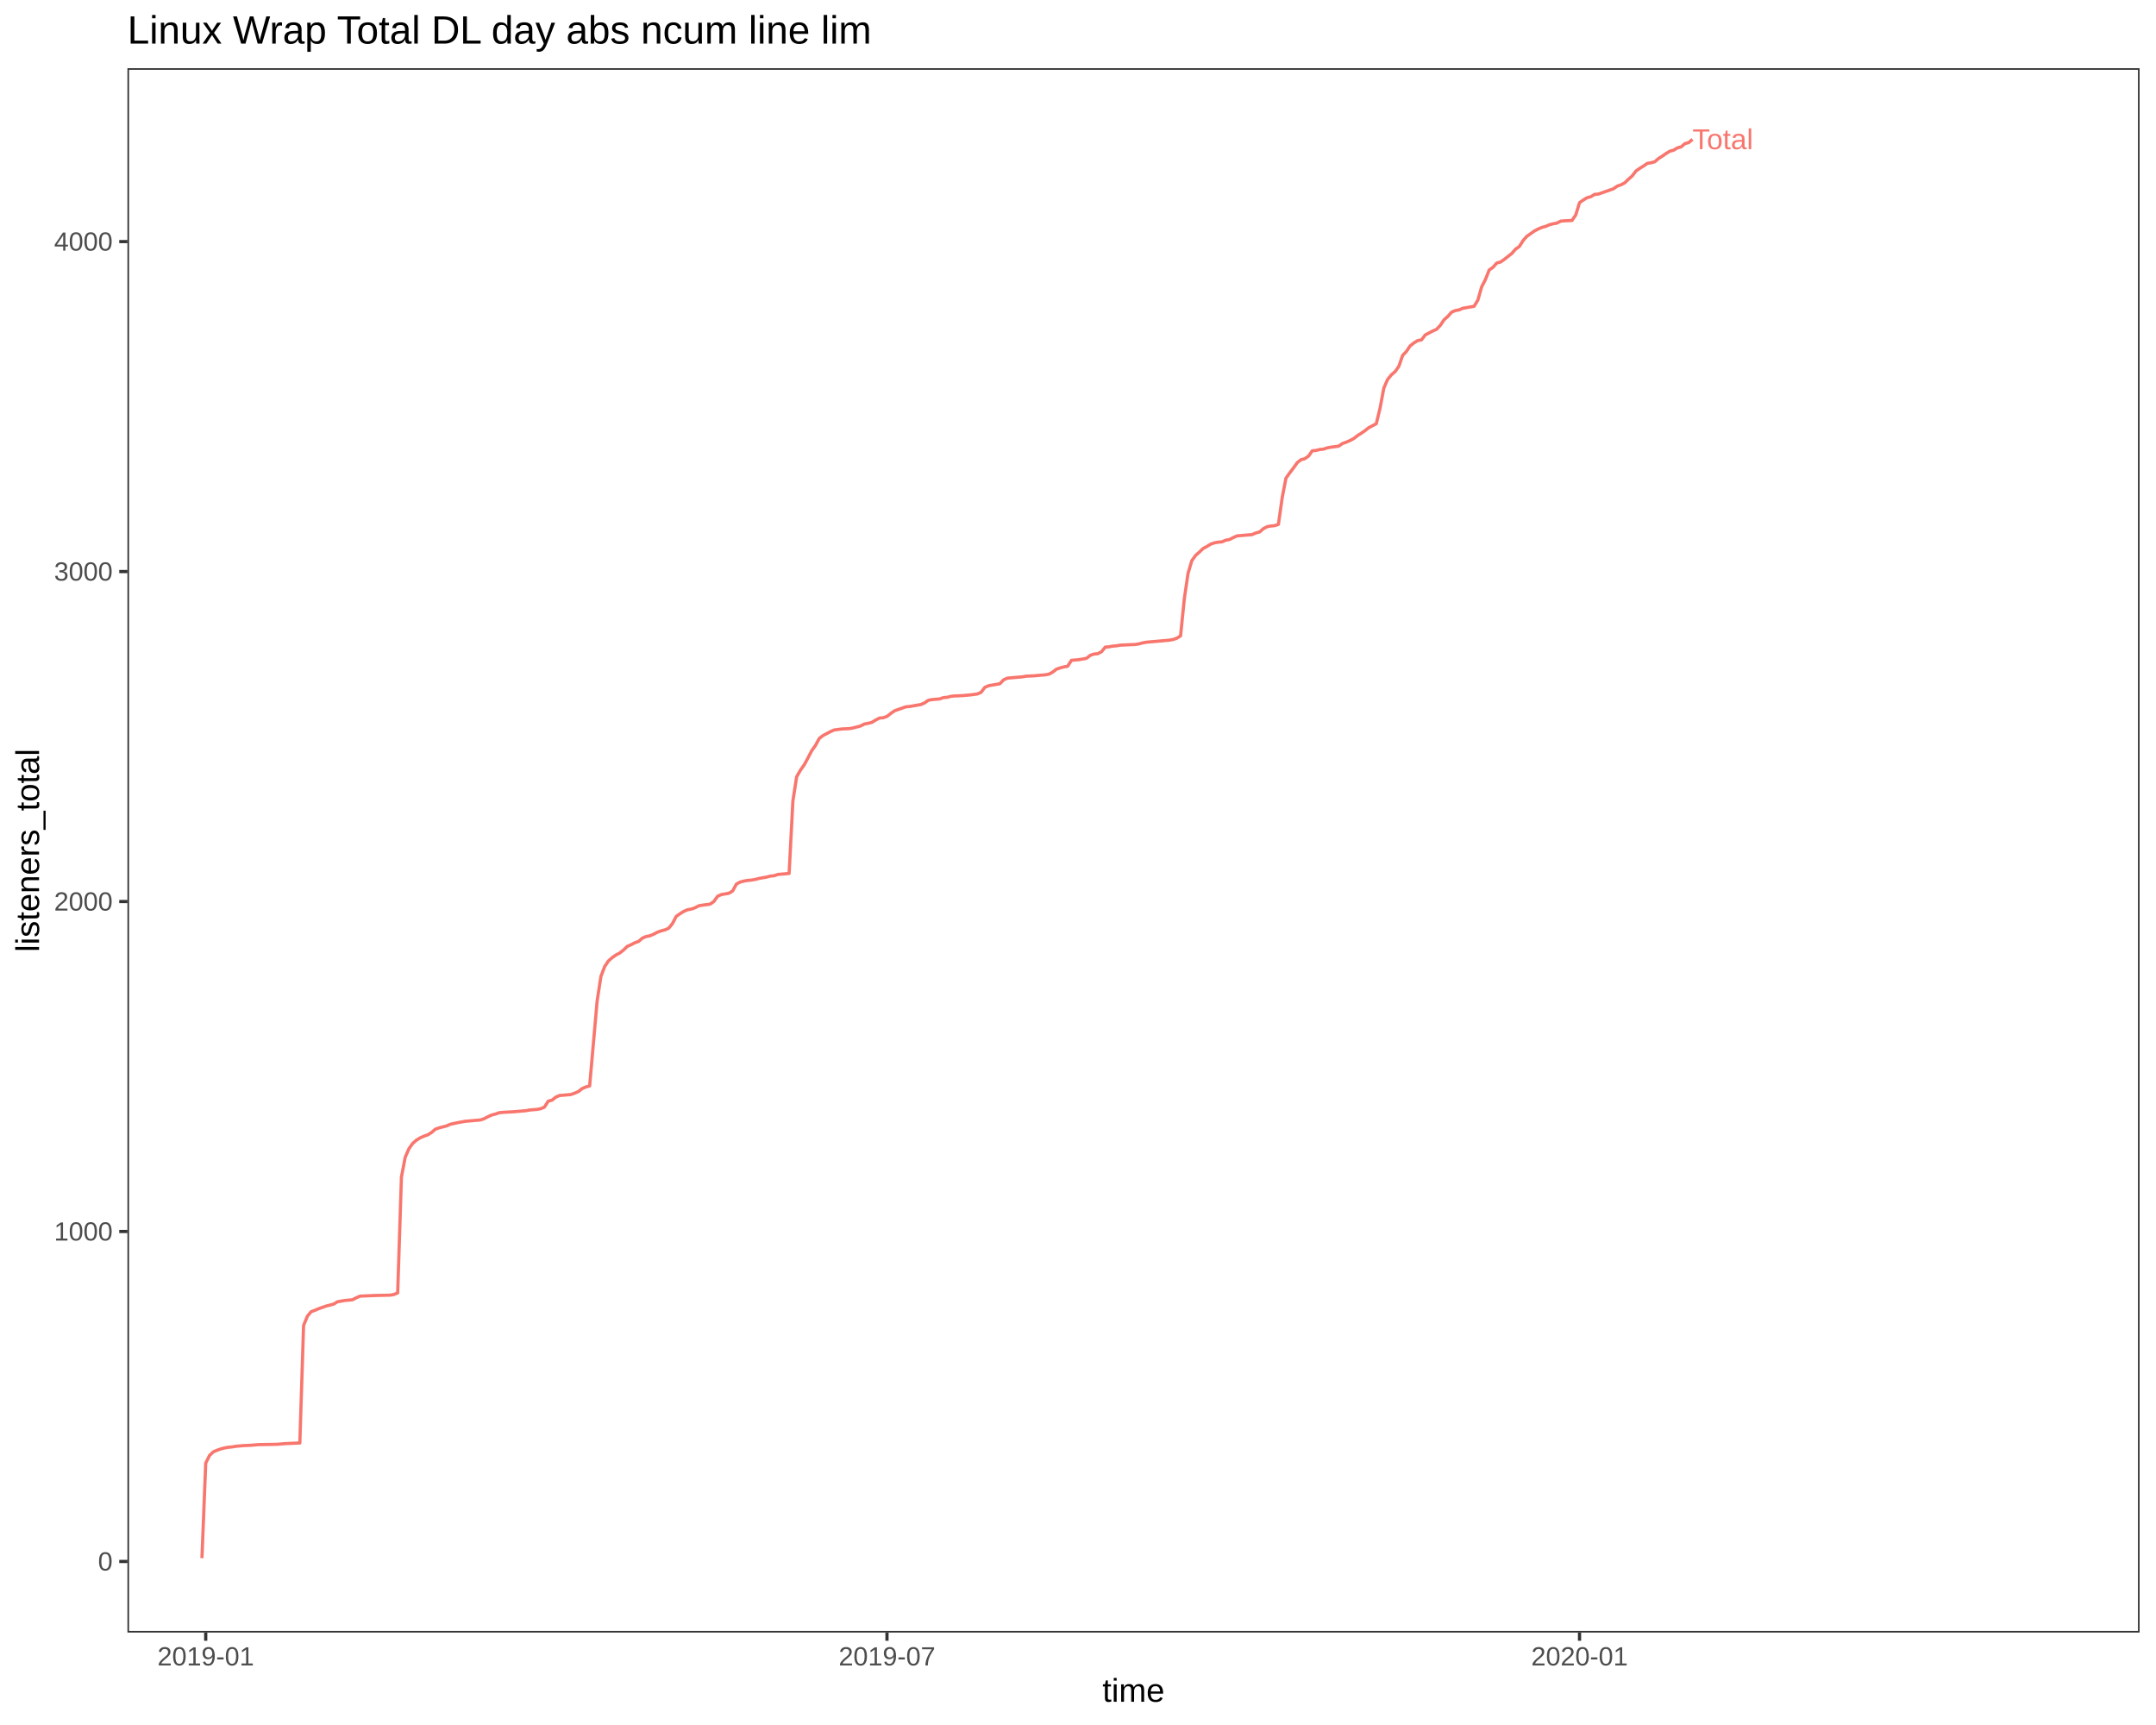
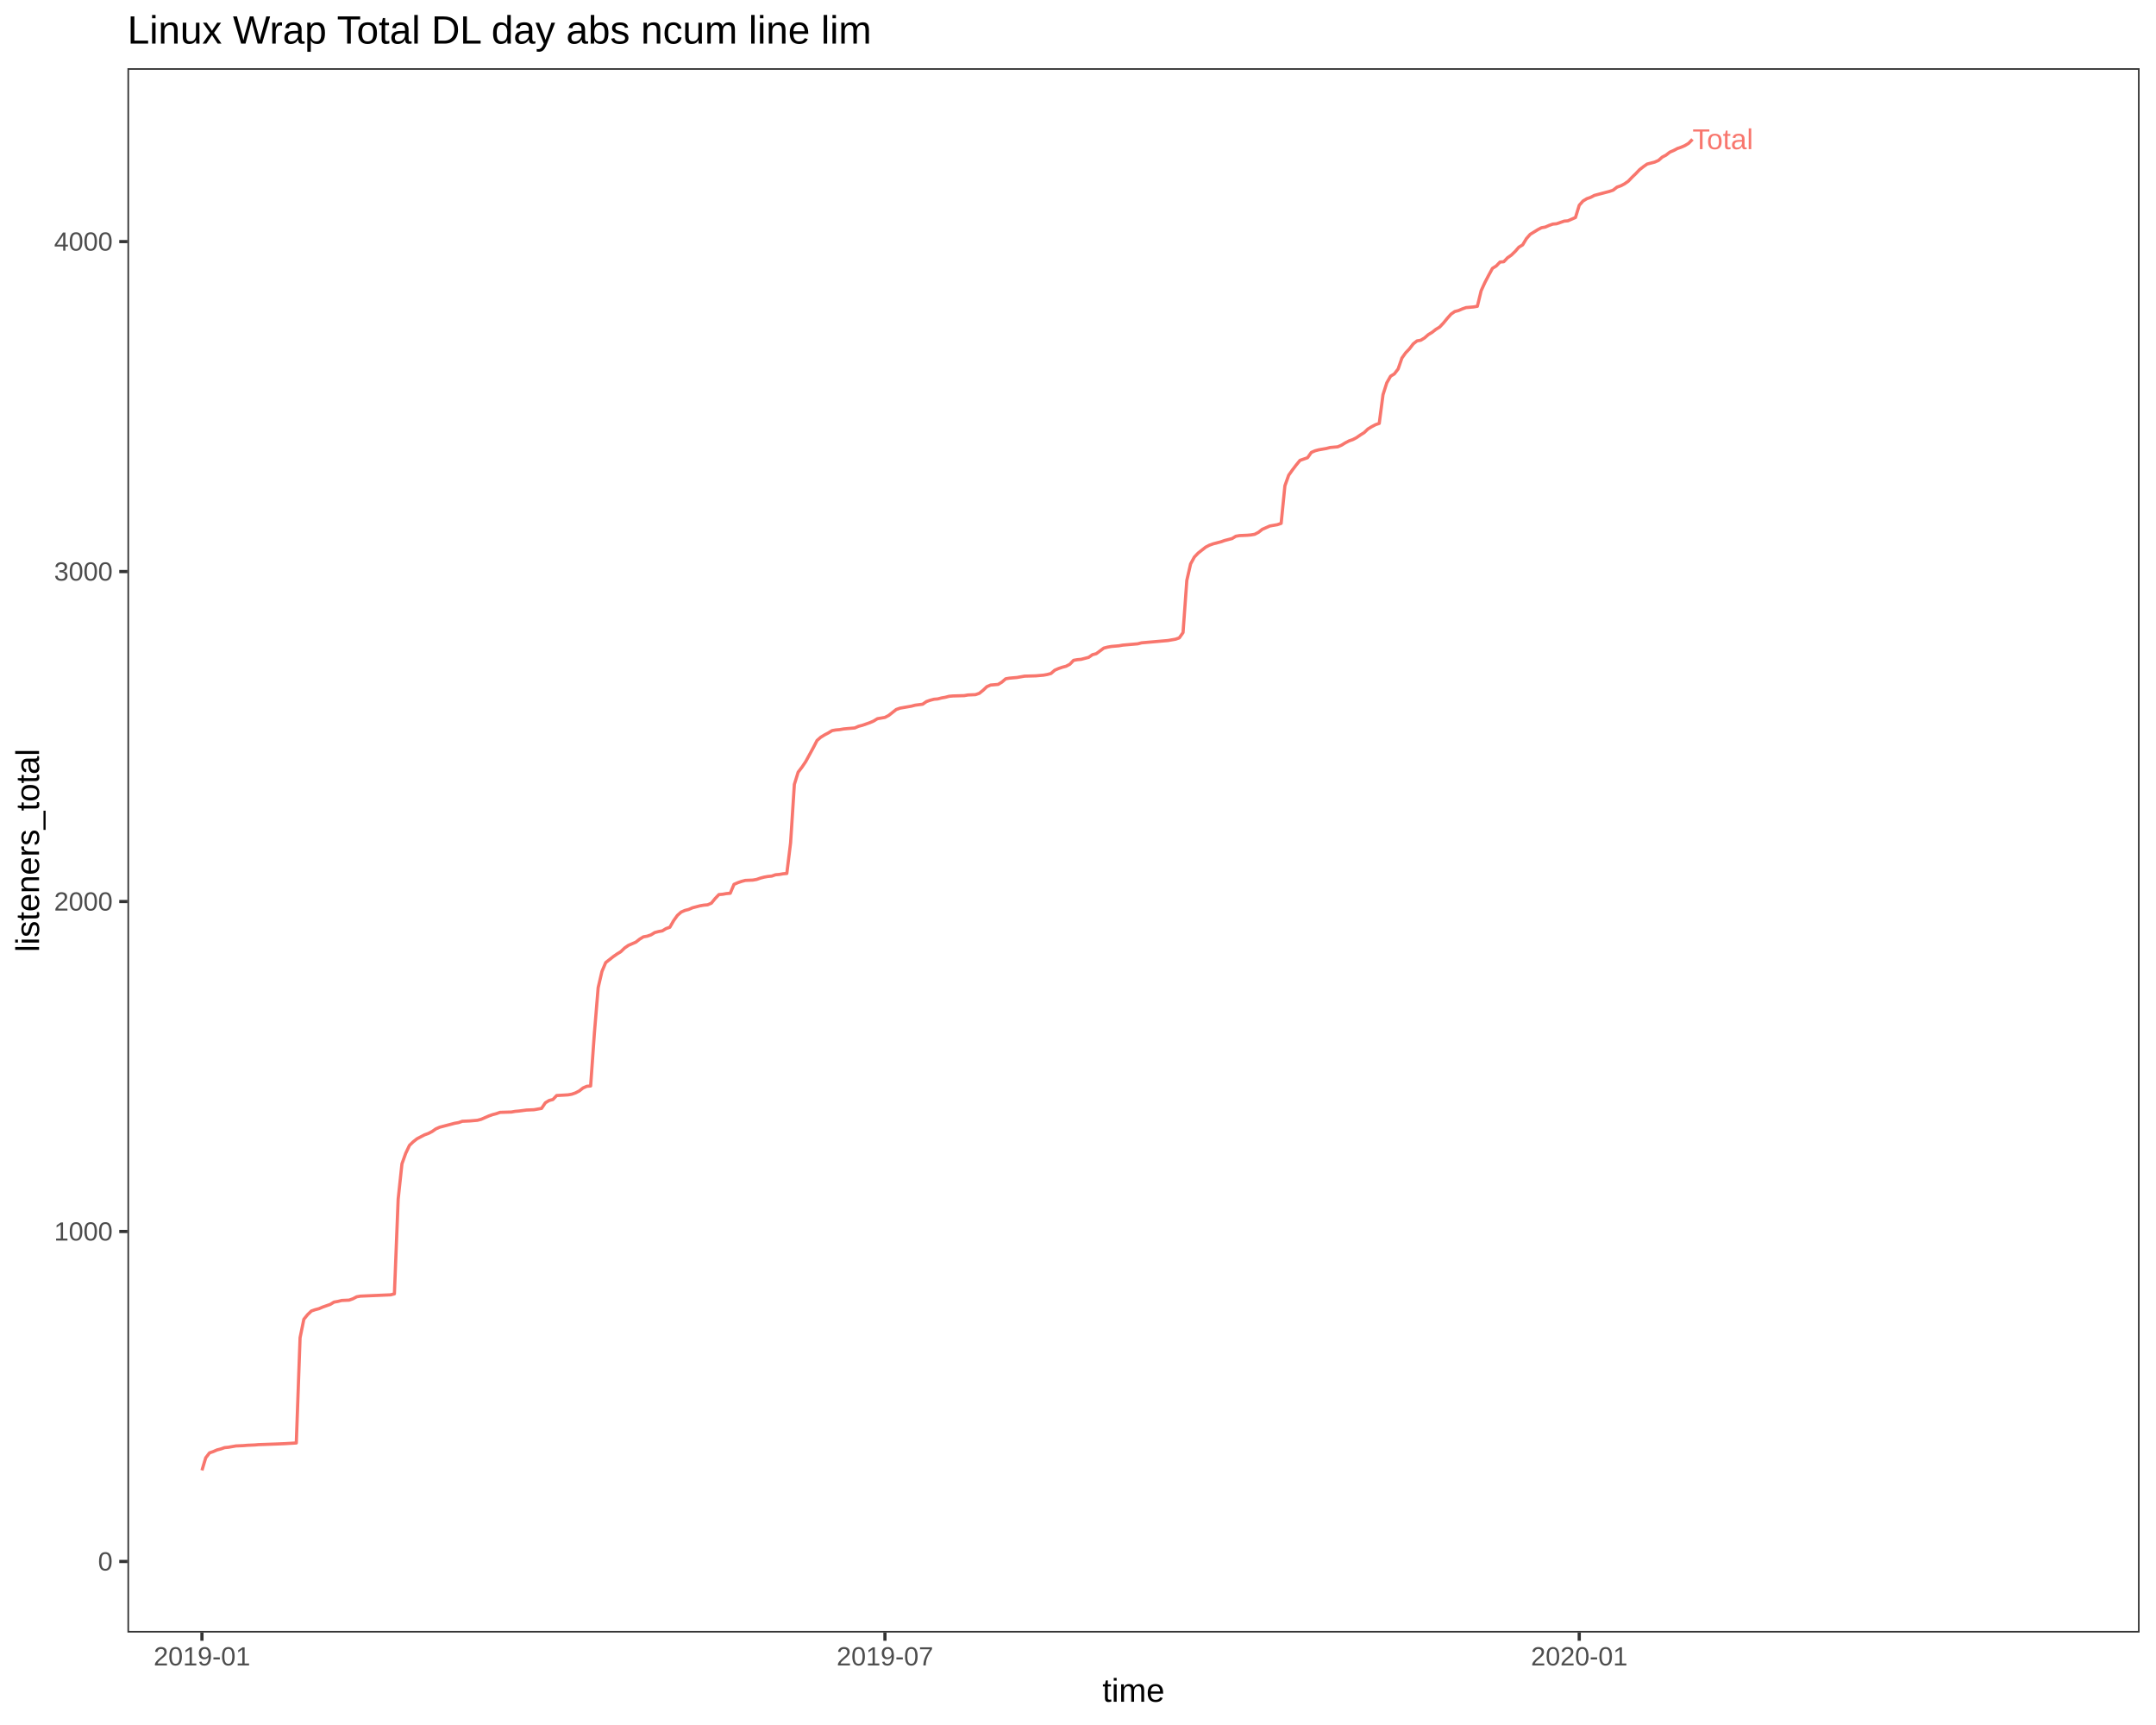
<svg xmlns="http://www.w3.org/2000/svg" viewBox="0 0 720.00 576.00">
  <defs>
    <style type="text/css">
    line, polyline, polygon, path, rect, circle {
      fill: none;
      stroke: #000000;
      stroke-linecap: round;
      stroke-linejoin: round;
      stroke-miterlimit: 10.00;
    }
  </style>
  </defs>
  <rect width="100%" height="100%" style="stroke: none; fill: #FFFFFF;" />
  <rect x="0.00" y="0.00" width="720.00" height="576.00" style="stroke-width: 1.07; stroke: #FFFFFF; fill: #FFFFFF;" />
  <defs>
    <clipPath id="cpNDIuNTZ8NzE0LjUyfDU0NS4xM3wyMi43Nw==">
      <rect x="42.56" y="22.77" width="671.96" height="522.36" />
    </clipPath>
  </defs>
  <rect x="42.56" y="22.77" width="671.96" height="522.36" style="stroke-width: 1.07; stroke: none; fill: #FFFFFF;" clip-path="url(#cpNDIuNTZ8NzE0LjUyfDU0NS4xM3wyMi43Nw==)" />
-   <polyline points="67.44,520.29 68.70,488.55 69.96,486.02 71.22,484.81 72.47,484.26 73.73,483.82 74.99,483.49 76.24,483.26 77.50,483.15 78.76,482.93 80.01,482.82 81.27,482.71 83.78,482.60 85.04,482.49 86.30,482.38 92.58,482.27 93.84,482.16 95.10,482.05 100.13,481.83 101.38,442.61 102.64,439.52 103.90,437.98 105.15,437.54 106.41,436.99 108.92,436.11 110.18,435.78 111.44,435.45 112.69,434.68 113.95,434.46 115.21,434.24 116.47,434.13 117.72,434.01 118.98,433.35 120.24,432.80 122.75,432.69 125.26,432.58 130.29,432.47 131.55,432.25 132.81,431.70 134.06,393.03 135.32,386.42 136.58,383.55 137.83,381.79 139.09,380.69 140.35,379.92 141.60,379.37 142.86,378.93 144.12,378.15 145.38,377.05 146.63,376.61 147.89,376.28 149.15,375.95 150.40,375.40 152.92,374.85 154.17,374.63 155.43,374.41 156.69,374.30 159.20,374.08 160.46,373.97 161.72,373.53 162.97,372.87 164.23,372.31 165.49,371.98 166.74,371.54 168.00,371.43 171.77,371.21 173.03,371.10 174.28,370.99 175.54,370.88 176.80,370.66 179.31,370.44 180.57,370.22 181.83,369.67 183.08,367.69 184.34,367.36 185.60,366.36 186.85,365.81 190.63,365.48 191.88,365.04 193.14,364.49 194.40,363.50 195.65,362.95 196.91,362.62 199.42,334.19 200.68,326.04 201.94,322.73 203.19,320.86 204.45,319.76 205.71,318.88 206.97,318.22 208.22,317.23 209.48,316.01 210.74,315.46 211.99,314.80 213.25,314.36 214.51,313.26 215.76,312.71 217.02,312.49 218.28,311.94 219.54,311.28 220.79,310.83 222.05,310.50 223.31,309.95 224.56,308.41 225.82,305.99 227.08,305.11 228.33,304.33 229.59,303.78 230.85,303.56 232.10,303.12 233.36,302.46 234.62,302.24 237.13,301.91 238.39,301.03 239.65,299.27 240.90,298.71 242.16,298.49 243.42,298.27 244.67,297.50 245.93,295.19 247.19,294.53 248.44,294.20 249.70,293.98 250.96,293.87 252.22,293.65 253.47,293.32 254.73,293.10 255.99,292.88 257.24,292.54 258.50,292.43 259.76,291.99 261.01,291.88 262.27,291.77 263.53,291.66 264.79,267.42 266.04,259.38 267.30,257.18 268.56,255.41 269.81,253.10 271.07,250.68 272.33,248.91 273.58,246.60 274.84,245.61 276.10,244.95 277.35,244.29 278.61,243.74 281.13,243.41 283.64,243.29 284.90,243.07 286.15,242.74 287.41,242.41 288.67,241.75 289.92,241.53 291.18,241.20 292.44,240.43 293.69,239.77 294.95,239.66 296.21,239.22 297.47,238.23 298.72,237.35 299.98,236.90 301.24,236.46 302.49,236.02 303.75,235.91 305.01,235.69 306.26,235.47 307.52,235.25 308.78,234.70 310.04,233.82 311.29,233.60 312.55,233.49 313.81,233.38 315.06,232.94 316.32,232.83 317.58,232.50 318.83,232.39 321.35,232.28 322.60,232.17 323.86,232.06 326.38,231.73 327.63,231.18 328.89,229.52 330.15,228.97 331.40,228.75 333.92,228.31 335.17,226.99 336.43,226.44 338.94,226.22 341.46,226.00 342.72,225.78 345.23,225.67 346.49,225.56 347.74,225.45 349.00,225.34 350.26,225.12 351.51,224.45 352.77,223.46 354.03,223.02 355.29,222.69 356.54,222.47 357.80,220.49 359.06,220.38 360.31,220.27 361.57,220.05 362.83,219.83 364.08,218.84 365.34,218.39 366.60,218.28 367.85,217.62 369.11,216.08 370.37,215.97 371.63,215.75 372.88,215.64 374.14,215.42 379.17,215.20 380.42,214.98 381.68,214.65 382.94,214.43 385.45,214.21 390.48,213.77 391.74,213.55 392.99,213.11 394.25,212.33 395.51,199.88 396.76,191.40 398.02,187.21 399.28,185.45 400.54,184.35 401.79,183.14 403.05,182.48 404.31,181.70 405.56,181.26 406.82,181.04 408.08,180.93 409.33,180.38 410.59,180.16 411.85,179.50 413.10,178.95 414.36,178.84 416.88,178.62 418.13,178.51 419.39,177.96 420.65,177.63 421.90,176.53 423.16,175.87 424.42,175.64 425.67,175.53 426.93,175.09 428.19,166.17 429.45,159.67 430.70,157.91 431.96,156.25 433.22,154.49 434.47,153.50 435.73,153.17 436.99,152.29 438.24,150.52 439.50,150.41 440.76,150.08 442.01,149.97 443.27,149.53 444.53,149.31 447.04,148.98 448.30,148.10 449.56,147.66 450.81,147.11 452.07,146.45 453.33,145.46 454.58,144.68 455.84,143.80 457.10,142.81 458.35,142.15 459.61,141.49 460.87,136.31 462.13,129.59 463.38,126.73 464.64,125.18 465.90,124.08 467.15,122.32 468.41,118.68 469.67,117.36 470.92,115.49 472.18,114.50 473.44,113.72 474.70,113.50 475.95,111.85 477.21,111.19 478.47,110.53 479.72,109.98 480.98,108.66 482.24,106.78 483.49,105.68 484.75,104.25 486.01,103.70 487.26,103.48 488.52,102.93 489.78,102.71 491.04,102.49 492.29,102.27 493.55,100.17 494.81,95.77 496.06,93.34 497.32,90.15 498.58,89.26 499.83,87.83 501.09,87.50 502.35,86.62 503.60,85.63 504.86,84.64 506.12,83.20 507.38,82.32 508.63,80.34 509.89,78.91 511.15,78.03 512.40,77.14 513.66,76.48 514.92,75.93 516.17,75.60 517.43,75.05 518.69,74.72 519.95,74.50 521.20,73.84 522.46,73.73 524.97,73.62 526.23,71.75 527.49,67.67 528.74,66.79 530.00,66.02 531.26,65.69 532.51,64.91 533.77,64.80 535.03,64.36 536.29,63.92 538.80,63.04 540.06,62.16 541.31,61.72 542.57,61.06 543.83,59.85 545.08,58.74 546.34,57.09 547.60,56.21 548.85,55.44 550.11,54.56 551.37,54.34 552.63,54.01 553.88,52.91 555.14,52.13 556.40,51.25 557.65,50.48 558.91,50.15 560.17,49.38 561.42,49.05 562.68,47.95 563.94,47.62 565.20,46.52 " style="stroke-width: 1.07; stroke: #F8766D; stroke-linecap: butt;" clip-path="url(#cpNDIuNTZ8NzE0LjUyfDU0NS4xM3wyMi43Nw==)" />
+   <polyline points="67.44,490.98 68.70,486.79 69.96,485.14 71.22,484.70 72.48,484.15 73.75,483.82 75.01,483.38 76.27,483.26 77.53,483.04 78.79,482.82 81.31,482.71 82.57,482.60 85.09,482.49 86.35,482.38 92.65,482.16 95.17,482.05 98.95,481.83 100.21,446.69 101.47,440.52 102.73,438.97 103.99,437.76 105.25,437.32 106.51,436.99 107.77,436.44 109.03,436.00 110.29,435.56 111.55,434.79 112.81,434.57 114.07,434.24 116.59,434.13 117.85,433.68 119.11,433.02 120.37,432.80 122.89,432.69 125.41,432.58 130.45,432.36 131.71,432.03 132.97,400.41 134.23,388.62 135.49,385.10 136.75,382.45 138.01,381.24 139.27,380.25 140.53,379.59 141.79,378.93 143.05,378.48 144.31,377.82 145.57,376.94 146.83,376.39 148.09,376.06 149.35,375.73 150.61,375.40 151.87,375.07 153.13,374.85 154.39,374.41 156.91,374.30 159.43,374.08 160.69,373.75 161.95,373.20 163.21,372.65 164.47,372.20 165.73,371.87 166.99,371.43 170.78,371.32 172.04,371.10 173.30,370.99 175.82,370.66 178.34,370.55 179.60,370.33 180.86,370.11 182.12,368.24 183.38,367.47 184.64,367.14 185.90,365.81 189.68,365.59 190.94,365.37 192.20,364.93 193.46,364.27 194.72,363.28 195.98,362.73 197.24,362.62 198.50,344.99 199.76,329.79 201.02,324.39 202.28,321.41 203.54,320.42 204.80,319.43 206.06,318.55 207.32,317.78 208.58,316.56 209.84,315.68 211.10,315.13 212.36,314.58 213.62,313.59 214.88,312.82 216.14,312.60 217.40,312.16 218.66,311.39 219.92,311.06 221.18,310.83 222.44,310.06 223.70,309.62 224.96,307.42 226.22,305.66 227.48,304.55 228.74,304.00 230.00,303.67 231.26,303.12 232.52,302.79 233.78,302.46 235.04,302.24 236.30,302.13 237.56,301.58 238.82,300.04 240.08,298.71 241.34,298.60 242.60,298.38 243.86,298.27 245.12,295.30 246.38,294.75 247.64,294.31 248.90,293.98 251.42,293.87 252.68,293.65 253.94,293.21 255.20,292.88 256.46,292.66 257.72,292.54 258.98,292.10 260.24,291.99 261.50,291.77 262.76,291.66 264.02,281.42 265.28,261.92 266.54,257.84 267.80,256.19 269.07,254.31 270.33,252.00 271.59,249.69 272.85,247.26 274.11,246.16 275.37,245.39 276.63,244.73 277.89,243.96 279.15,243.74 280.41,243.63 281.67,243.41 282.93,243.29 284.19,243.18 285.45,243.07 286.71,242.52 287.97,242.19 289.23,241.75 290.49,241.31 291.75,240.76 293.01,239.99 294.27,239.77 295.53,239.55 296.79,238.89 298.05,237.90 299.31,236.90 300.57,236.46 301.83,236.24 303.09,236.02 304.35,235.80 305.61,235.47 308.13,235.14 309.39,234.26 310.65,233.82 311.91,233.49 313.17,233.38 314.43,233.05 315.69,232.83 316.95,232.50 318.21,232.39 321.99,232.28 323.25,232.06 325.77,231.95 327.03,231.51 328.29,230.51 329.55,229.30 330.81,228.75 333.33,228.53 334.59,227.76 335.85,226.66 337.11,226.44 338.37,226.33 339.63,226.22 342.15,225.78 345.93,225.67 347.19,225.56 348.45,225.45 349.71,225.23 350.97,224.89 352.23,223.79 353.49,223.24 354.75,222.80 356.01,222.47 357.27,221.81 358.53,220.49 359.79,220.27 361.05,220.16 362.31,219.83 363.57,219.50 364.83,218.61 366.09,218.28 368.62,216.41 369.88,216.08 371.14,215.86 372.40,215.75 373.66,215.64 374.92,215.42 379.96,214.98 381.22,214.65 383.74,214.43 386.26,214.21 390.04,213.88 391.30,213.66 392.56,213.44 393.82,213.00 395.08,211.23 396.34,193.82 397.60,188.32 398.86,186.00 400.12,184.68 401.38,183.69 402.64,182.70 403.90,182.04 405.16,181.59 406.42,181.26 407.68,180.93 408.94,180.49 410.20,180.16 411.46,179.83 412.72,179.06 413.98,178.84 416.50,178.73 417.76,178.62 419.02,178.40 420.28,177.74 421.54,176.75 422.80,176.20 424.06,175.64 426.58,175.20 427.84,174.76 429.10,162.20 430.36,158.68 431.62,156.91 432.88,155.26 434.14,153.72 435.40,153.28 436.66,152.84 437.92,151.07 439.18,150.52 440.44,150.19 441.70,149.97 442.96,149.75 444.22,149.42 445.48,149.31 446.74,149.20 448.00,148.65 449.26,147.88 450.52,147.22 451.78,146.78 453.04,146.12 454.30,145.24 455.56,144.46 456.82,143.25 458.08,142.48 459.34,141.82 460.60,141.38 461.86,131.79 463.12,127.83 464.39,125.62 465.65,124.85 466.91,123.20 468.17,119.56 469.43,117.80 470.69,116.48 471.95,114.83 473.21,113.83 474.47,113.61 475.73,112.84 476.99,111.74 478.25,110.97 479.51,109.98 480.77,109.21 482.03,107.88 483.29,106.34 484.55,104.91 485.81,104.03 487.07,103.70 488.33,103.15 489.59,102.71 490.85,102.60 492.11,102.49 493.37,102.27 494.63,97.09 495.89,94.33 497.15,91.91 498.41,89.60 499.67,88.82 500.93,87.50 502.19,87.39 503.45,86.07 504.71,85.19 505.97,83.98 507.23,82.54 508.49,81.77 509.75,79.68 511.01,78.25 512.27,77.48 513.53,76.70 514.79,76.04 516.05,75.82 517.31,75.27 518.57,74.83 519.83,74.72 521.09,74.28 522.35,73.84 523.61,73.73 526.13,72.63 527.39,68.55 528.65,67.12 529.91,66.35 531.17,65.91 532.43,65.25 533.69,64.91 534.95,64.58 536.21,64.25 537.47,63.92 538.73,63.48 539.99,62.49 541.25,62.05 542.51,61.39 543.77,60.51 545.03,59.19 546.29,57.97 547.55,56.65 548.81,55.66 550.07,54.78 551.33,54.45 552.59,54.12 553.85,53.57 555.11,52.46 556.37,51.80 557.63,50.81 558.89,50.26 560.15,49.60 561.41,49.16 562.68,48.61 563.94,47.84 565.20,46.52 " style="stroke-width: 1.07; stroke: #F8766D; stroke-linecap: butt;" clip-path="url(#cpNDIuNTZ8NzE0LjUyfDU0NS4xM3wyMi43Nw==)" />
  <g clip-path="url(#cpNDIuNTZ8NzE0LjUyfDU0NS4xM3wyMi43Nw==)">
    <text x="565.20" y="49.81" style="font-size: 9.60px; fill: #F8766D; font-family: Liberation Sans;" textLength="20.25px" lengthAdjust="spacingAndGlyphs">Total</text>
  </g>
  <rect x="42.56" y="22.77" width="671.96" height="522.36" style="stroke-width: 1.07; stroke: #333333;" clip-path="url(#cpNDIuNTZ8NzE0LjUyfDU0NS4xM3wyMi43Nw==)" />
  <defs>
    <clipPath id="cpMC4wMHw3MjAuMDB8NTc2LjAwfDAuMDA=">
      <rect x="0.00" y="0.00" width="720.00" height="576.00" />
    </clipPath>
  </defs>
  <g clip-path="url(#cpMC4wMHw3MjAuMDB8NTc2LjAwfDAuMDA=)">
    <text x="32.73" y="524.41" style="font-size: 8.80px; fill: #4D4D4D; font-family: Liberation Sans;" textLength="4.89px" lengthAdjust="spacingAndGlyphs">0</text>
  </g>
  <g clip-path="url(#cpMC4wMHw3MjAuMDB8NTc2LjAwfDAuMDA=)">
    <text x="18.06" y="414.23" style="font-size: 8.80px; fill: #4D4D4D; font-family: Liberation Sans;" textLength="19.56px" lengthAdjust="spacingAndGlyphs">1000</text>
  </g>
  <g clip-path="url(#cpMC4wMHw3MjAuMDB8NTc2LjAwfDAuMDA=)">
    <text x="18.06" y="304.05" style="font-size: 8.80px; fill: #4D4D4D; font-family: Liberation Sans;" textLength="19.56px" lengthAdjust="spacingAndGlyphs">2000</text>
  </g>
  <g clip-path="url(#cpMC4wMHw3MjAuMDB8NTc2LjAwfDAuMDA=)">
    <text x="18.06" y="193.87" style="font-size: 8.80px; fill: #4D4D4D; font-family: Liberation Sans;" textLength="19.56px" lengthAdjust="spacingAndGlyphs">3000</text>
  </g>
  <g clip-path="url(#cpMC4wMHw3MjAuMDB8NTc2LjAwfDAuMDA=)">
    <text x="18.06" y="83.69" style="font-size: 8.80px; fill: #4D4D4D; font-family: Liberation Sans;" textLength="19.56px" lengthAdjust="spacingAndGlyphs">4000</text>
  </g>
  <polyline points="39.82,521.39 42.56,521.39 " style="stroke-width: 1.07; stroke: #333333; stroke-linecap: butt;" clip-path="url(#cpMC4wMHw3MjAuMDB8NTc2LjAwfDAuMDA=)" />
  <polyline points="39.82,411.21 42.56,411.21 " style="stroke-width: 1.07; stroke: #333333; stroke-linecap: butt;" clip-path="url(#cpMC4wMHw3MjAuMDB8NTc2LjAwfDAuMDA=)" />
  <polyline points="39.82,301.03 42.56,301.03 " style="stroke-width: 1.07; stroke: #333333; stroke-linecap: butt;" clip-path="url(#cpMC4wMHw3MjAuMDB8NTc2LjAwfDAuMDA=)" />
  <polyline points="39.82,190.85 42.56,190.85 " style="stroke-width: 1.07; stroke: #333333; stroke-linecap: butt;" clip-path="url(#cpMC4wMHw3MjAuMDB8NTc2LjAwfDAuMDA=)" />
  <polyline points="39.82,80.67 42.56,80.67 " style="stroke-width: 1.07; stroke: #333333; stroke-linecap: butt;" clip-path="url(#cpMC4wMHw3MjAuMDB8NTc2LjAwfDAuMDA=)" />
-   <polyline points="68.70,547.87 68.70,545.13 " style="stroke-width: 1.07; stroke: #333333; stroke-linecap: butt;" clip-path="url(#cpMC4wMHw3MjAuMDB8NTc2LjAwfDAuMDA=)" />
-   <polyline points="296.21,547.87 296.21,545.13 " style="stroke-width: 1.07; stroke: #333333; stroke-linecap: butt;" clip-path="url(#cpMC4wMHw3MjAuMDB8NTc2LjAwfDAuMDA=)" />
-   <polyline points="527.49,547.87 527.49,545.13 " style="stroke-width: 1.07; stroke: #333333; stroke-linecap: butt;" clip-path="url(#cpMC4wMHw3MjAuMDB8NTc2LjAwfDAuMDA=)" />
+   <polyline points="67.44,547.87 67.44,545.13 " style="stroke-width: 1.07; stroke: #333333; stroke-linecap: butt;" clip-path="url(#cpMC4wMHw3MjAuMDB8NTc2LjAwfDAuMDA=)" />
+   <polyline points="295.53,547.87 295.53,545.13 " style="stroke-width: 1.07; stroke: #333333; stroke-linecap: butt;" clip-path="url(#cpMC4wMHw3MjAuMDB8NTc2LjAwfDAuMDA=)" />
+   <polyline points="527.39,547.87 527.39,545.13 " style="stroke-width: 1.07; stroke: #333333; stroke-linecap: butt;" clip-path="url(#cpMC4wMHw3MjAuMDB8NTc2LjAwfDAuMDA=)" />
  <g clip-path="url(#cpMC4wMHw3MjAuMDB8NTc2LjAwfDAuMDA=)">
-     <text x="52.57" y="556.11" style="font-size: 8.80px; fill: #4D4D4D; font-family: Liberation Sans;" textLength="32.27px" lengthAdjust="spacingAndGlyphs">2019-01</text>
+     <text x="51.31" y="556.11" style="font-size: 8.80px; fill: #4D4D4D; font-family: Liberation Sans;" textLength="32.27px" lengthAdjust="spacingAndGlyphs">2019-01</text>
  </g>
  <g clip-path="url(#cpMC4wMHw3MjAuMDB8NTc2LjAwfDAuMDA=)">
-     <text x="280.08" y="556.11" style="font-size: 8.80px; fill: #4D4D4D; font-family: Liberation Sans;" textLength="32.27px" lengthAdjust="spacingAndGlyphs">2019-07</text>
+     <text x="279.39" y="556.11" style="font-size: 8.80px; fill: #4D4D4D; font-family: Liberation Sans;" textLength="32.27px" lengthAdjust="spacingAndGlyphs">2019-07</text>
  </g>
  <g clip-path="url(#cpMC4wMHw3MjAuMDB8NTc2LjAwfDAuMDA=)">
-     <text x="511.35" y="556.11" style="font-size: 8.80px; fill: #4D4D4D; font-family: Liberation Sans;" textLength="32.27px" lengthAdjust="spacingAndGlyphs">2020-01</text>
+     <text x="511.26" y="556.11" style="font-size: 8.80px; fill: #4D4D4D; font-family: Liberation Sans;" textLength="32.27px" lengthAdjust="spacingAndGlyphs">2020-01</text>
  </g>
  <g clip-path="url(#cpMC4wMHw3MjAuMDB8NTc2LjAwfDAuMDA=)">
    <text x="368.15" y="568.24" style="font-size: 11.00px; font-family: Liberation Sans;" textLength="20.78px" lengthAdjust="spacingAndGlyphs">time</text>
  </g>
  <g clip-path="url(#cpMC4wMHw3MjAuMDB8NTc2LjAwfDAuMDA=)">
    <text transform="translate(13.04,317.90) rotate(-90)" style="font-size: 11.00px; font-family: Liberation Sans;" textLength="67.91px" lengthAdjust="spacingAndGlyphs">listeners_total</text>
  </g>
  <g clip-path="url(#cpMC4wMHw3MjAuMDB8NTc2LjAwfDAuMDA=)">
    <text x="42.56" y="14.56" style="font-size: 13.20px; font-family: Liberation Sans;" textLength="248.14px" lengthAdjust="spacingAndGlyphs">Linux Wrap Total DL day abs ncum line lim</text>
  </g>
</svg>
